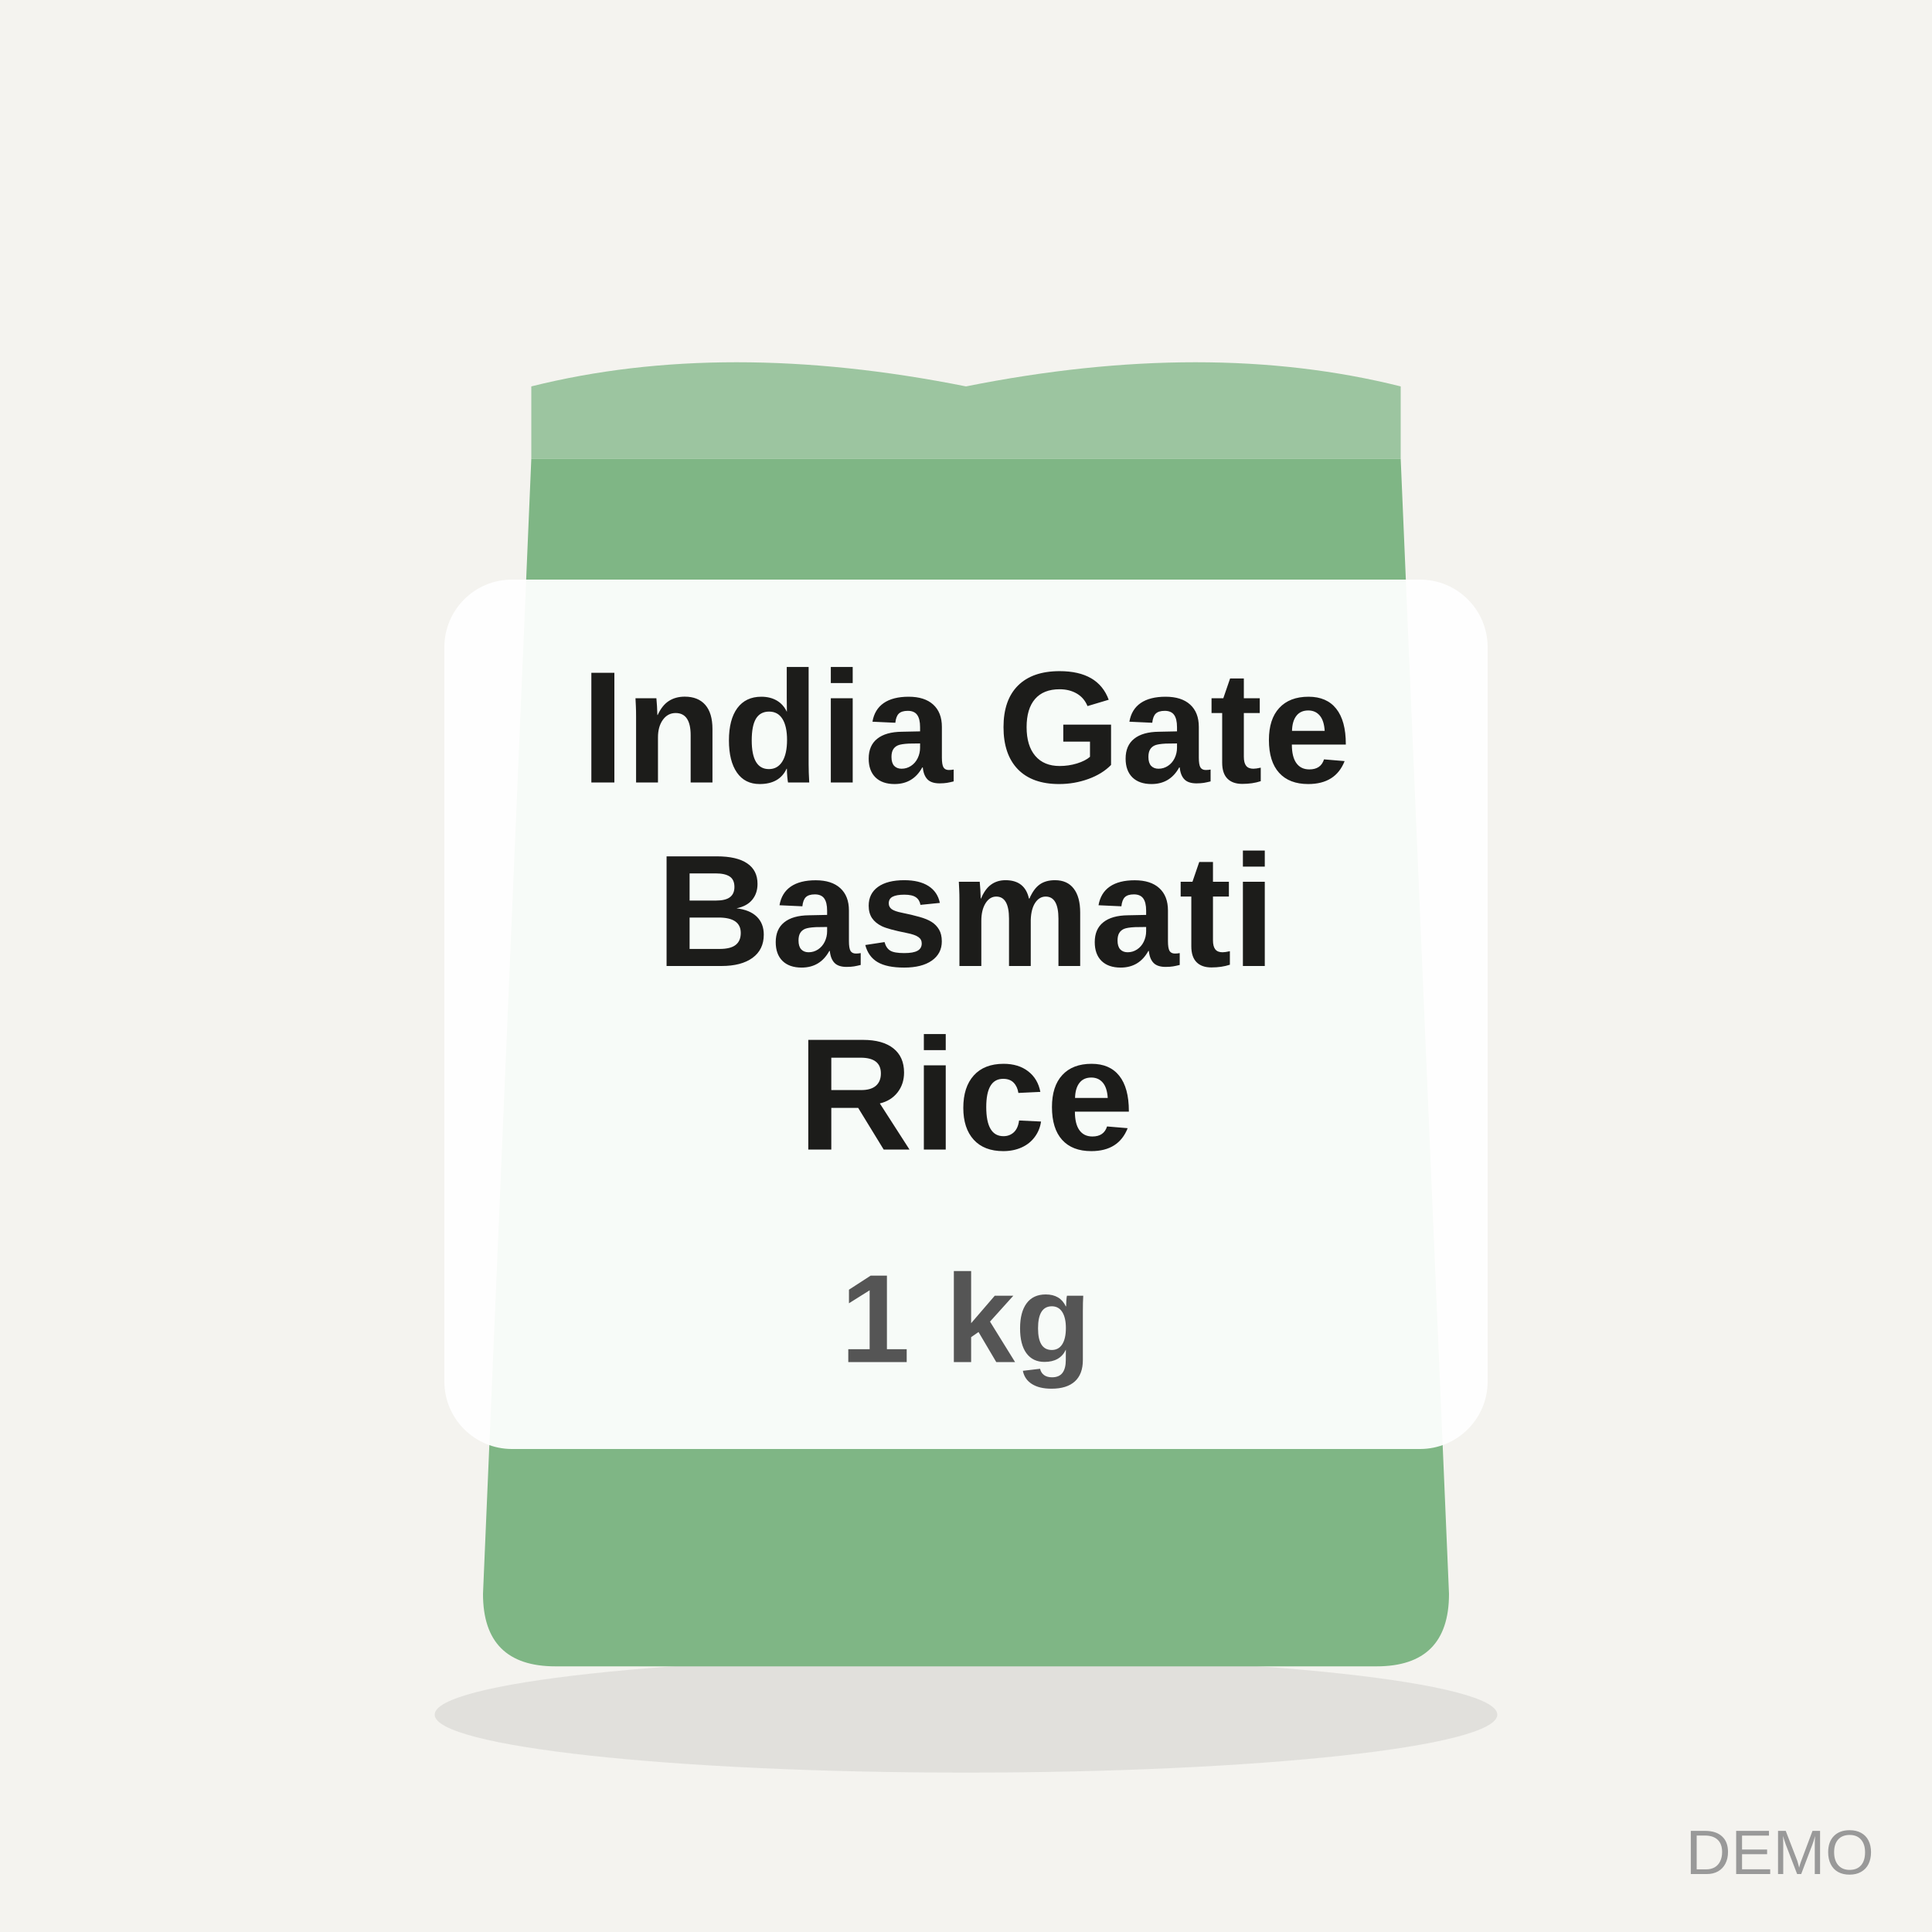
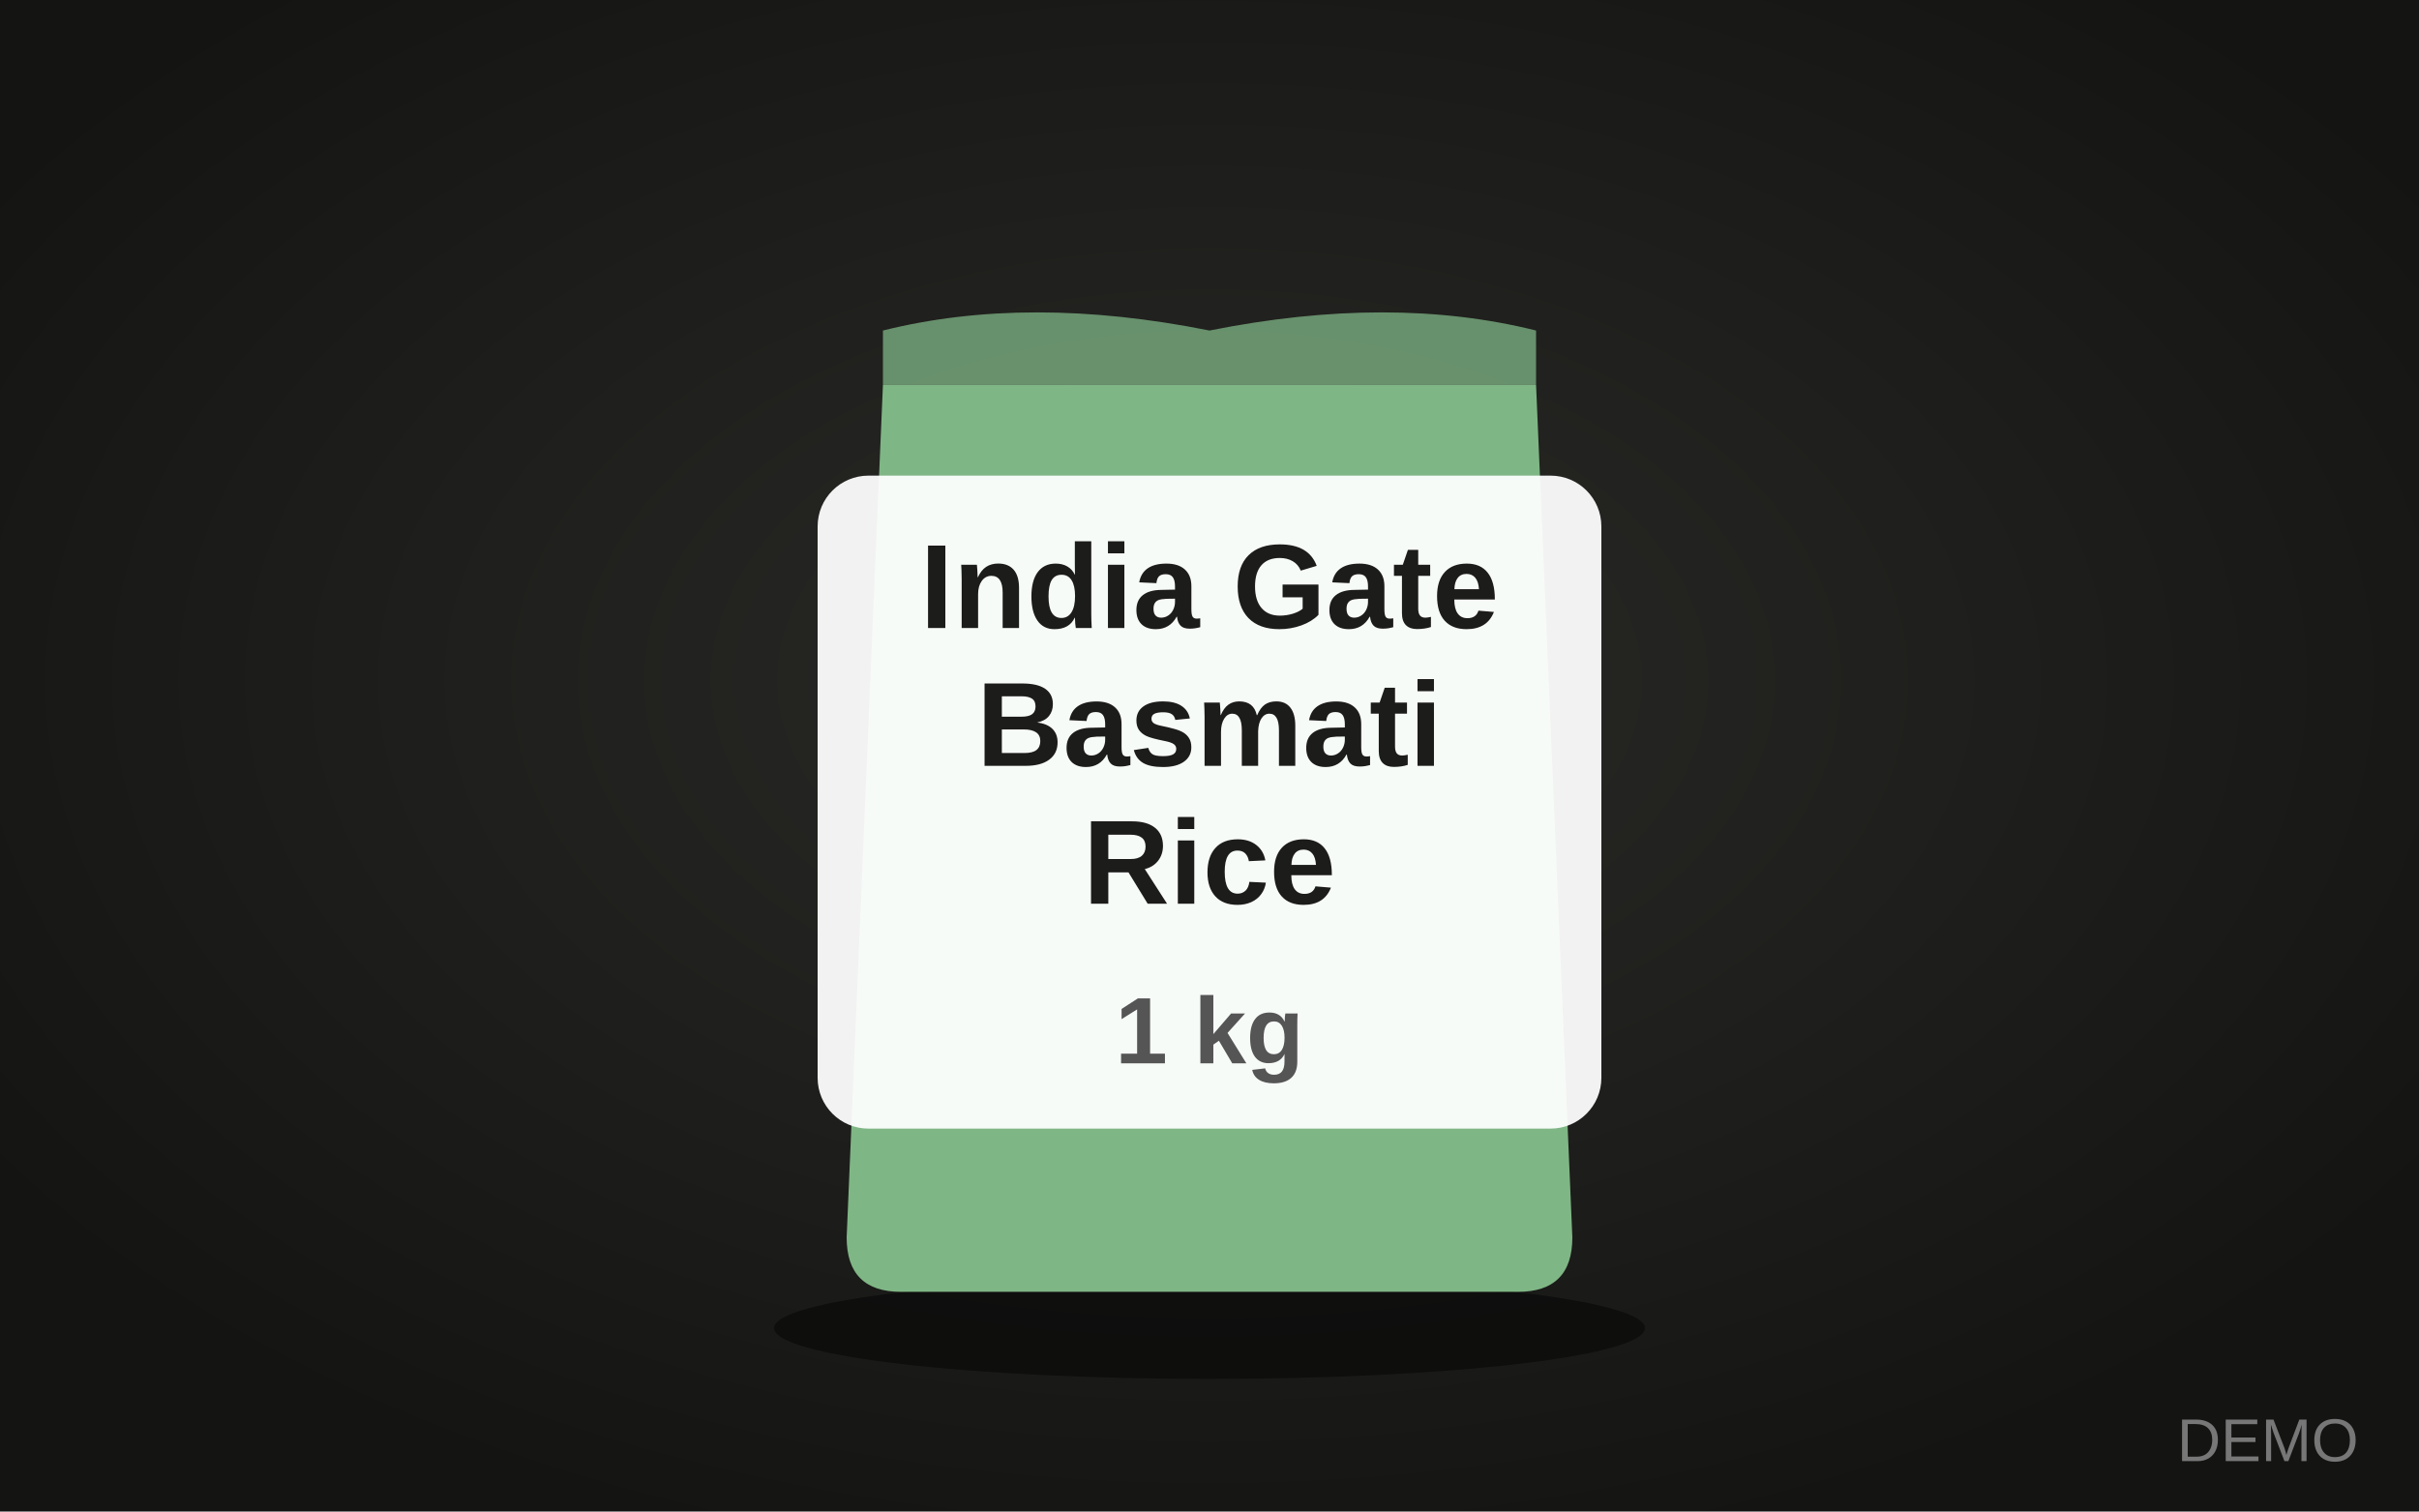
- <svg xmlns="http://www.w3.org/2000/svg" viewBox="0 0 400 400" font-family="Arial, Helvetica, sans-serif">
-   <rect width="400" height="400" fill="#F4F3EF" />
-   <ellipse cx="200" cy="355" rx="110" ry="12" fill="#000" opacity=".08" />
-   <path d="M110 95 L290 95 L300 330 Q300 345 285 345 L115 345 Q100 345 100 330 Z" fill="#7FB685" />
-   <path d="M110 95 L290 95 L290 80 Q250 70 200 80 Q150 70 110 80 Z" fill="#7FB685" opacity=".75" />
-   <rect x="92" y="120" width="216" height="180" rx="14" fill="#fff" opacity=".94" />
-   <g fill="#1C1C1A">
-     <text x="200" y="162" text-anchor="middle" font-size="33" font-weight="800">India Gate</text>
-     <text x="200" y="200" text-anchor="middle" font-size="33" font-weight="800">Basmati</text>
-     <text x="200" y="238" text-anchor="middle" font-size="33" font-weight="800">Rice</text>
+ <svg xmlns="http://www.w3.org/2000/svg" viewBox="0 0 480 300" font-family="Arial, Helvetica, sans-serif">
+   <defs>
+     <radialGradient id="g" cx="50%" cy="45%" r="60%">
+       <stop offset="0" stop-color="#2A2A27" />
+       <stop offset="1" stop-color="#141413" />
+     </radialGradient>
+   </defs>
+   <rect width="480" height="300" fill="url(#g)" />
+   <g transform="translate(96 8) scale(.72)">
+     <ellipse cx="200" cy="355" rx="120" ry="14" fill="#000" opacity=".45" />
+     <path d="M110 95 L290 95 L300 330 Q300 345 285 345 L115 345 Q100 345 100 330 Z" fill="#7FB685" />
+     <path d="M110 95 L290 95 L290 80 Q250 70 200 80 Q150 70 110 80 Z" fill="#7FB685" opacity=".75" />
+     <rect x="92" y="120" width="216" height="180" rx="14" fill="#fff" opacity=".94" />
+     <g fill="#1C1C1A">
+       <text x="200" y="162" text-anchor="middle" font-size="33" font-weight="800">India Gate</text>
+       <text x="200" y="200" text-anchor="middle" font-size="33" font-weight="800">Basmati</text>
+       <text x="200" y="238" text-anchor="middle" font-size="33" font-weight="800">Rice</text>
+     </g>
+     <text x="200" y="282" text-anchor="middle" font-size="26" font-weight="700" fill="#555">1 kg</text>
  </g>
-   <text x="200" y="282" text-anchor="middle" font-size="26" font-weight="700" fill="#555">1 kg</text>
-   <text x="388" y="388" text-anchor="end" font-size="13" fill="#999">DEMO</text>
+   <text x="468" y="290" text-anchor="end" font-size="12" fill="#777">DEMO</text>
</svg>
